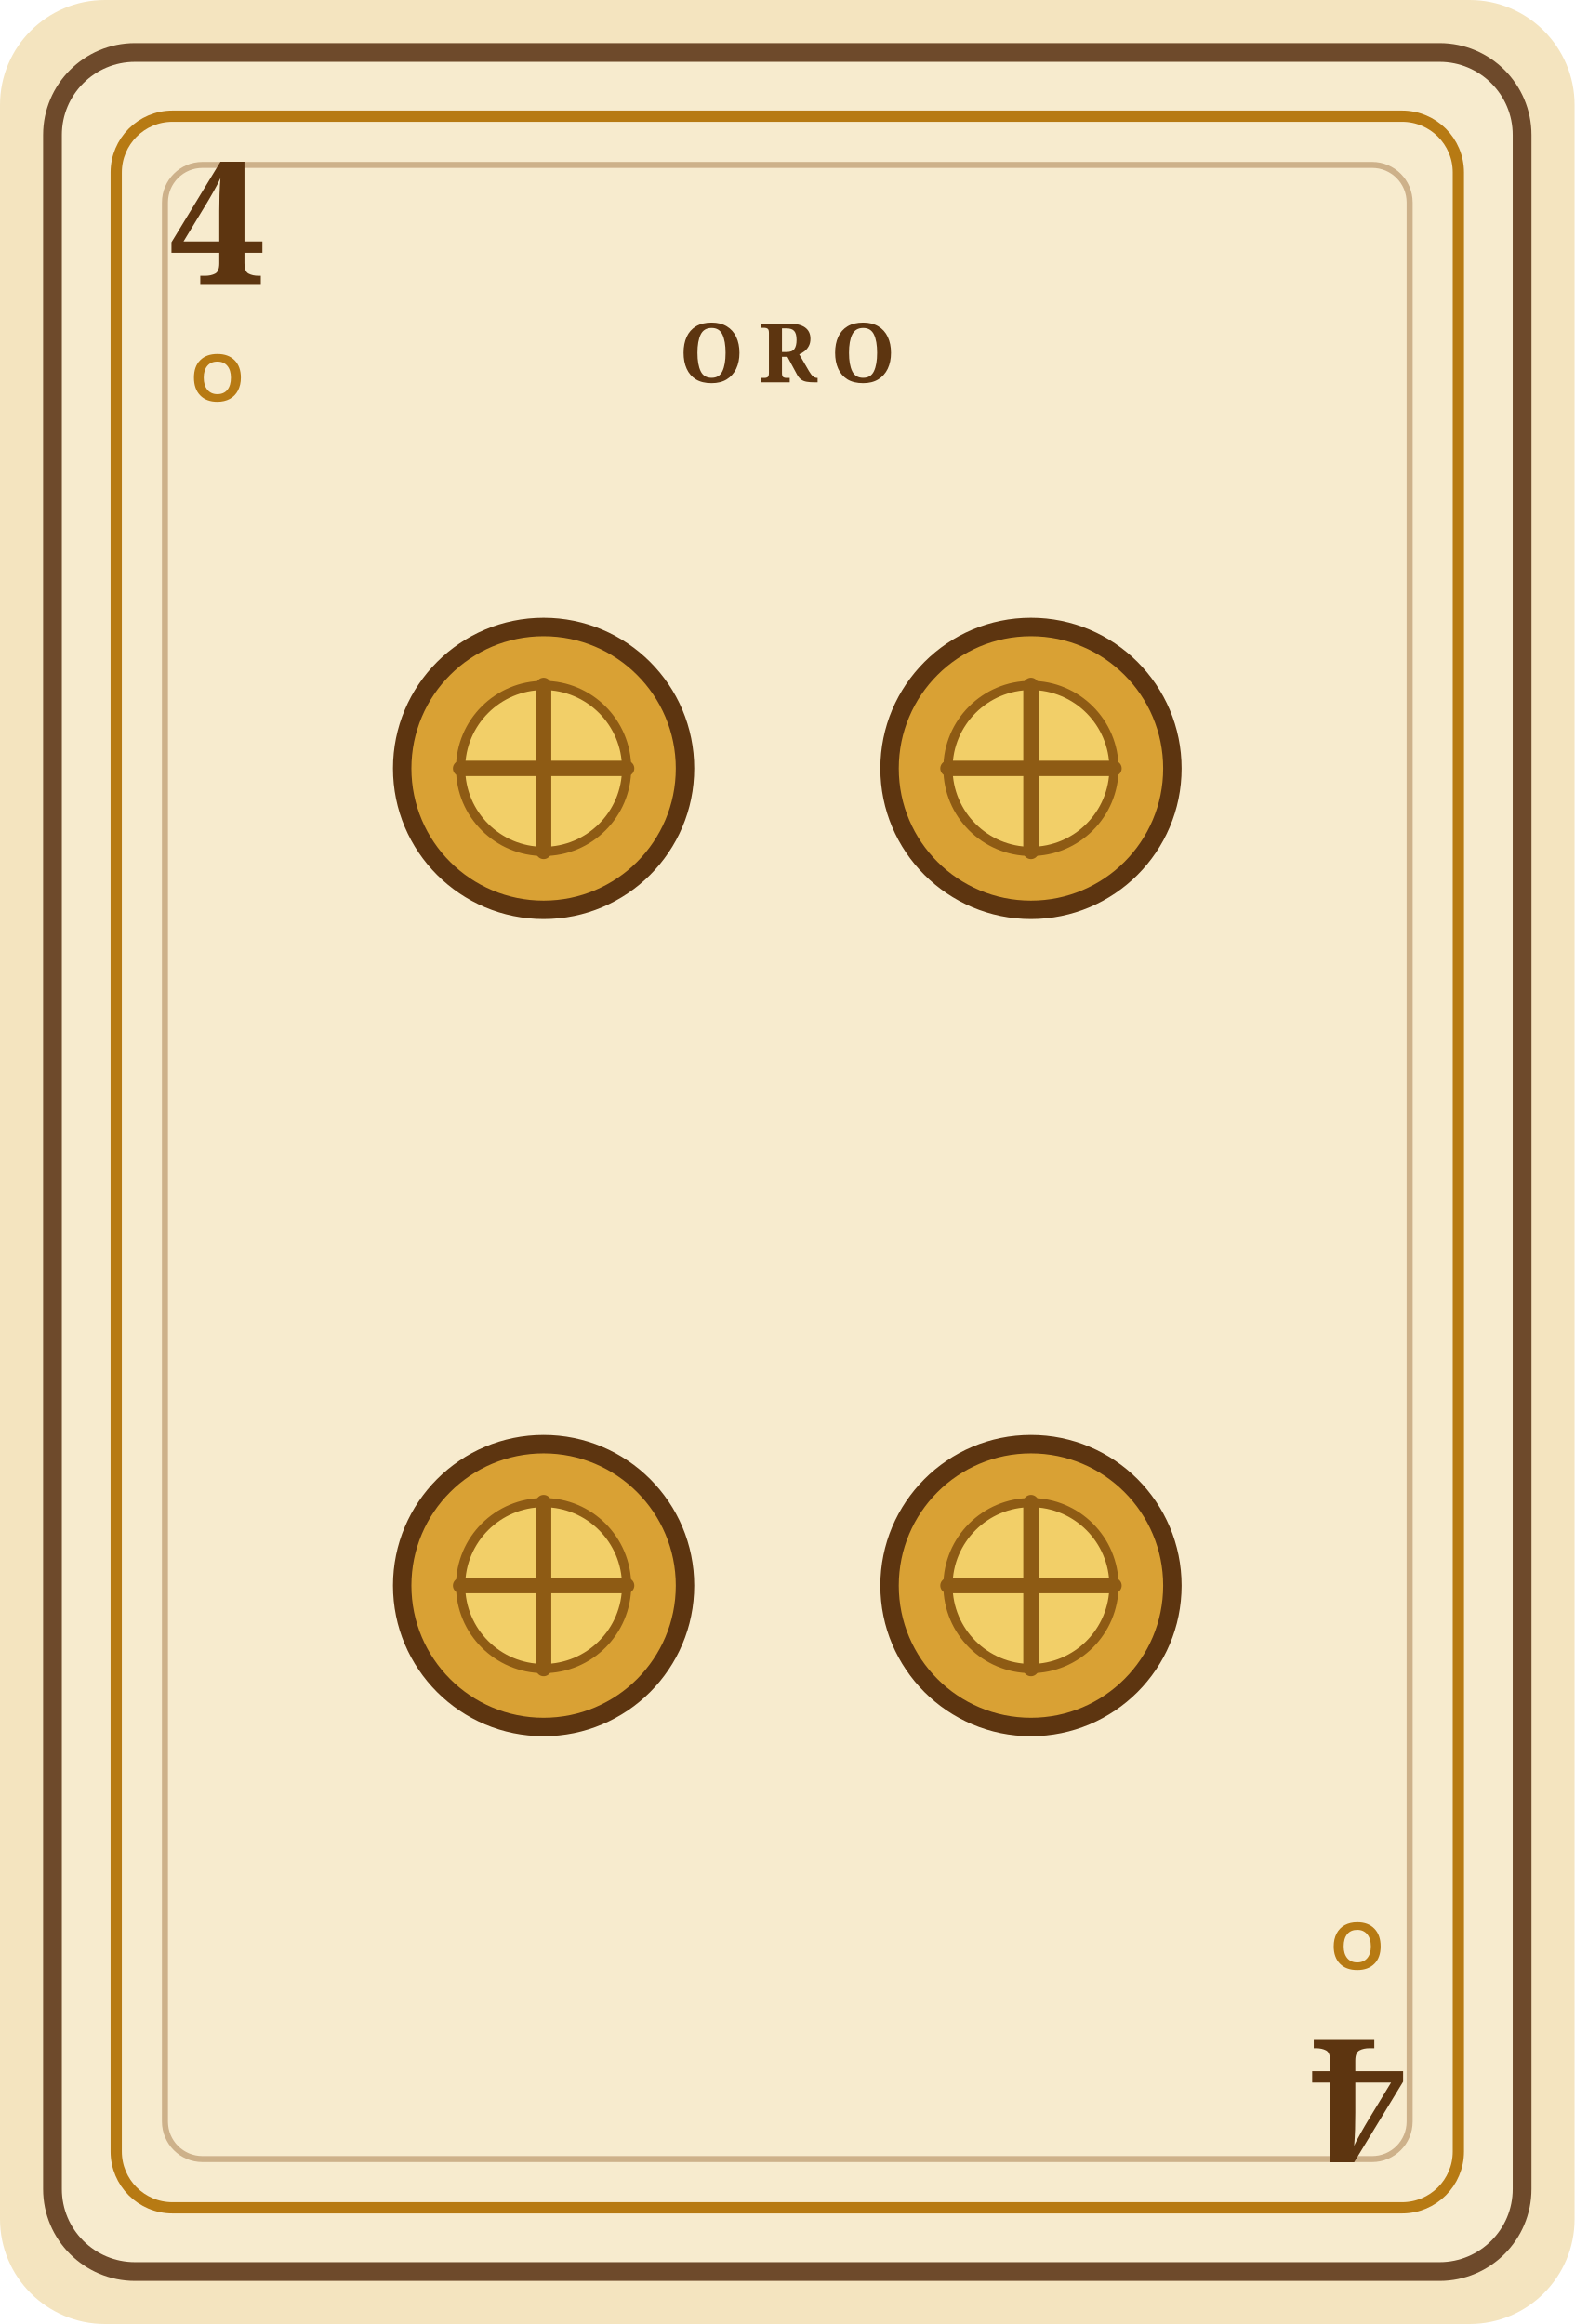
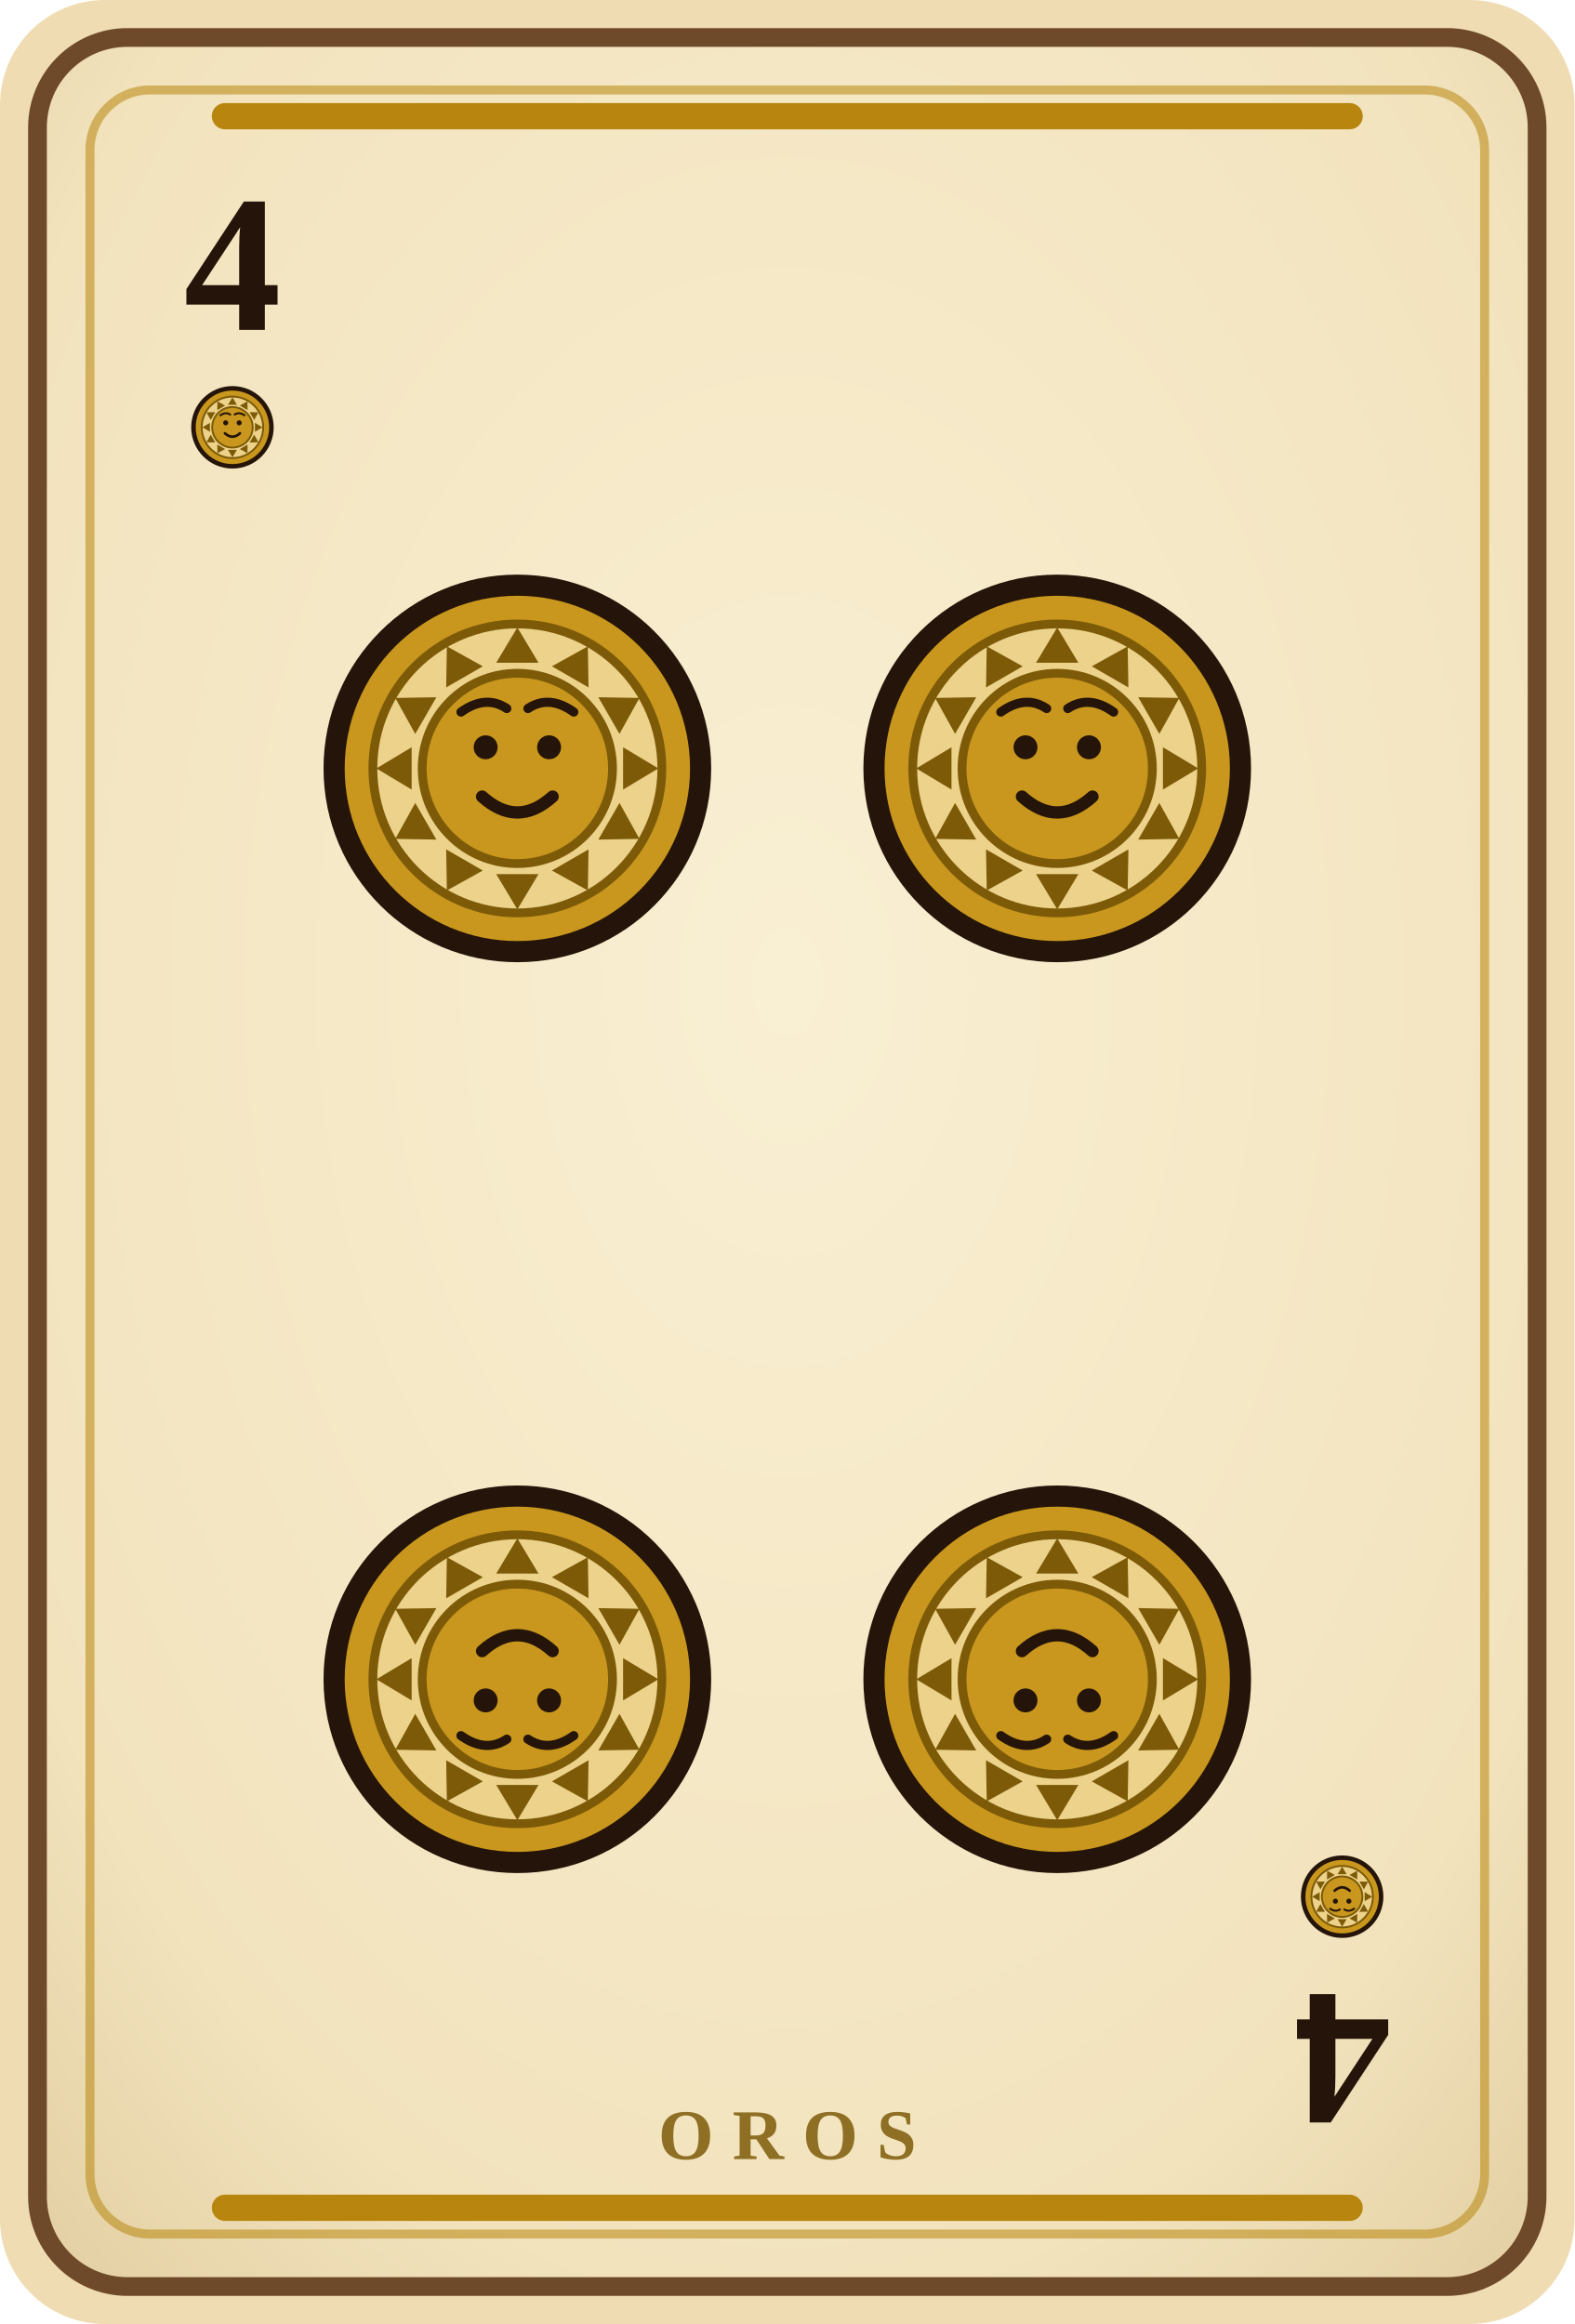
- <svg xmlns="http://www.w3.org/2000/svg" width="420" height="620" viewBox="0 0 420 620" role="img" aria-label="4 de ORO">
-   <rect width="420" height="620" rx="28" fill="#f4e4bf" />
-   <rect x="14" y="14" width="392" height="592" rx="22" fill="#f7ebce" stroke="#6e4a2b" stroke-width="5" />
-   <rect x="31" y="31" width="358" height="558" rx="15" fill="none" stroke="#b77a13" stroke-width="3" />
-   <rect x="44" y="44" width="332" height="532" rx="10" fill="none" stroke="#9f7040" stroke-width="1.6" opacity="0.48" />
-   <g transform="translate(58 76) rotate(0)">
-     <text x="0" y="0" text-anchor="middle" font-family="Georgia, serif" font-size="46" font-weight="800" fill="#5d3510">4</text>
-     <text x="0" y="31" text-anchor="middle" font-family="Arial, sans-serif" font-size="18" font-weight="900" fill="#b77a13">O</text>
-   </g>
-   <g transform="translate(362 544) rotate(180)">
-     <text x="0" y="0" text-anchor="middle" font-family="Georgia, serif" font-size="46" font-weight="800" fill="#5d3510">4</text>
-     <text x="0" y="31" text-anchor="middle" font-family="Arial, sans-serif" font-size="18" font-weight="900" fill="#b77a13">O</text>
-   </g>
-   <text x="210" y="102" text-anchor="middle" font-family="Georgia, serif" font-size="22" font-weight="700" letter-spacing="4" fill="#5d3510">ORO</text>
-   <g>
-     <g transform="translate(145 205) rotate(0) scale(0.82)">
-       <circle cx="0" cy="0" r="46" fill="#d9a134" stroke="#5d3510" stroke-width="6" />
-       <circle cx="0" cy="0" r="27" fill="#f2cf68" stroke="#8e5b14" stroke-width="3" />
-       <path d="M-27 0H27M0-27V27" stroke="#8e5b14" stroke-width="5" stroke-linecap="round" />
-     </g>
-     <g transform="translate(275 205) rotate(180) scale(0.82)">
-       <circle cx="0" cy="0" r="46" fill="#d9a134" stroke="#5d3510" stroke-width="6" />
-       <circle cx="0" cy="0" r="27" fill="#f2cf68" stroke="#8e5b14" stroke-width="3" />
-       <path d="M-27 0H27M0-27V27" stroke="#8e5b14" stroke-width="5" stroke-linecap="round" />
-     </g>
-     <g transform="translate(145 423) rotate(0) scale(0.82)">
-       <circle cx="0" cy="0" r="46" fill="#d9a134" stroke="#5d3510" stroke-width="6" />
-       <circle cx="0" cy="0" r="27" fill="#f2cf68" stroke="#8e5b14" stroke-width="3" />
-       <path d="M-27 0H27M0-27V27" stroke="#8e5b14" stroke-width="5" stroke-linecap="round" />
-     </g>
-     <g transform="translate(275 423) rotate(180) scale(0.82)">
-       <circle cx="0" cy="0" r="46" fill="#d9a134" stroke="#5d3510" stroke-width="6" />
-       <circle cx="0" cy="0" r="27" fill="#f2cf68" stroke="#8e5b14" stroke-width="3" />
-       <path d="M-27 0H27M0-27V27" stroke="#8e5b14" stroke-width="5" stroke-linecap="round" />
+ <svg xmlns="http://www.w3.org/2000/svg" width="420" height="620" viewBox="0 0 420 620" role="img" aria-label="4 de OROS">
+   <defs>
+     <radialGradient id="paper" cx="50%" cy="42%" r="75%">
+       <stop offset="0%" stop-color="#f9efd3" />
+       <stop offset="78%" stop-color="#f2e3bd" />
+       <stop offset="100%" stop-color="#e4d0a4" />
+     </radialGradient>
+   </defs>
+   <rect width="420" height="620" rx="28" fill="#efdcb2" />
+   <rect x="10" y="10" width="400" height="600" rx="24" fill="url(#paper)" stroke="#6e4a2b" stroke-width="5" />
+   <rect x="24" y="24" width="372" height="572" rx="16" fill="none" stroke="#b8860f" stroke-width="2.4" opacity="0.55" />
+   <path d="M60,31 H360 M60,589 H360" stroke="#b8860f" stroke-width="7" stroke-linecap="round" />
+   <g transform="translate(62 88) rotate(0)">
+     <text x="0" y="0" text-anchor="middle" font-family="Georgia, 'Times New Roman', serif" font-size="52" font-weight="700" fill="#241409">4</text>
+     <g transform="translate(0 26) rotate(0) scale(0.2)">
+       <circle r="52" fill="#c9971d" stroke="#241409" stroke-width="6" />
+       <circle r="41" fill="#ecd28a" stroke="#7c5a08" stroke-width="2.5" />
+       <path d="M0,-40 L6,-30 L-6,-30 Z" fill="#7c5a08" transform="rotate(0)" />
+       <path d="M0,-40 L6,-30 L-6,-30 Z" fill="#7c5a08" transform="rotate(30)" />
+       <path d="M0,-40 L6,-30 L-6,-30 Z" fill="#7c5a08" transform="rotate(60)" />
+       <path d="M0,-40 L6,-30 L-6,-30 Z" fill="#7c5a08" transform="rotate(90)" />
+       <path d="M0,-40 L6,-30 L-6,-30 Z" fill="#7c5a08" transform="rotate(120)" />
+       <path d="M0,-40 L6,-30 L-6,-30 Z" fill="#7c5a08" transform="rotate(150)" />
+       <path d="M0,-40 L6,-30 L-6,-30 Z" fill="#7c5a08" transform="rotate(180)" />
+       <path d="M0,-40 L6,-30 L-6,-30 Z" fill="#7c5a08" transform="rotate(210)" />
+       <path d="M0,-40 L6,-30 L-6,-30 Z" fill="#7c5a08" transform="rotate(240)" />
+       <path d="M0,-40 L6,-30 L-6,-30 Z" fill="#7c5a08" transform="rotate(270)" />
+       <path d="M0,-40 L6,-30 L-6,-30 Z" fill="#7c5a08" transform="rotate(300)" />
+       <path d="M0,-40 L6,-30 L-6,-30 Z" fill="#7c5a08" transform="rotate(330)" />
+       <circle r="27" fill="#c9971d" stroke="#7c5a08" stroke-width="2.5" />
+       <circle cx="-9" cy="-6" r="3.4" fill="#241409" />
+       <circle cx="9" cy="-6" r="3.4" fill="#241409" />
+       <path d="M-10,8 Q0,17 10,8" fill="none" stroke="#241409" stroke-width="3.5" stroke-linecap="round" />
+       <path d="M-16,-16 Q-9,-21 -3,-17 M3,-17 Q9,-21 16,-16" fill="none" stroke="#241409" stroke-width="2.6" stroke-linecap="round" />
    </g>
  </g>
+   <g transform="translate(358 532) rotate(180)">
+     <text x="0" y="0" text-anchor="middle" font-family="Georgia, 'Times New Roman', serif" font-size="52" font-weight="700" fill="#241409">4</text>
+     <g transform="translate(0 26) rotate(0) scale(0.2)">
+       <circle r="52" fill="#c9971d" stroke="#241409" stroke-width="6" />
+       <circle r="41" fill="#ecd28a" stroke="#7c5a08" stroke-width="2.5" />
+       <path d="M0,-40 L6,-30 L-6,-30 Z" fill="#7c5a08" transform="rotate(0)" />
+       <path d="M0,-40 L6,-30 L-6,-30 Z" fill="#7c5a08" transform="rotate(30)" />
+       <path d="M0,-40 L6,-30 L-6,-30 Z" fill="#7c5a08" transform="rotate(60)" />
+       <path d="M0,-40 L6,-30 L-6,-30 Z" fill="#7c5a08" transform="rotate(90)" />
+       <path d="M0,-40 L6,-30 L-6,-30 Z" fill="#7c5a08" transform="rotate(120)" />
+       <path d="M0,-40 L6,-30 L-6,-30 Z" fill="#7c5a08" transform="rotate(150)" />
+       <path d="M0,-40 L6,-30 L-6,-30 Z" fill="#7c5a08" transform="rotate(180)" />
+       <path d="M0,-40 L6,-30 L-6,-30 Z" fill="#7c5a08" transform="rotate(210)" />
+       <path d="M0,-40 L6,-30 L-6,-30 Z" fill="#7c5a08" transform="rotate(240)" />
+       <path d="M0,-40 L6,-30 L-6,-30 Z" fill="#7c5a08" transform="rotate(270)" />
+       <path d="M0,-40 L6,-30 L-6,-30 Z" fill="#7c5a08" transform="rotate(300)" />
+       <path d="M0,-40 L6,-30 L-6,-30 Z" fill="#7c5a08" transform="rotate(330)" />
+       <circle r="27" fill="#c9971d" stroke="#7c5a08" stroke-width="2.5" />
+       <circle cx="-9" cy="-6" r="3.4" fill="#241409" />
+       <circle cx="9" cy="-6" r="3.4" fill="#241409" />
+       <path d="M-10,8 Q0,17 10,8" fill="none" stroke="#241409" stroke-width="3.5" stroke-linecap="round" />
+       <path d="M-16,-16 Q-9,-21 -3,-17 M3,-17 Q9,-21 16,-16" fill="none" stroke="#241409" stroke-width="2.6" stroke-linecap="round" />
+     </g>
+   </g>
+   <text x="210" y="576" text-anchor="middle" font-family="Georgia, 'Times New Roman', serif" font-size="19" font-weight="700" letter-spacing="5" fill="#7c5a08" opacity="0.85">OROS</text>
+   <g transform="translate(138 205) rotate(0) scale(0.94)">
+     <circle r="52" fill="#c9971d" stroke="#241409" stroke-width="6" />
+     <circle r="41" fill="#ecd28a" stroke="#7c5a08" stroke-width="2.5" />
+     <path d="M0,-40 L6,-30 L-6,-30 Z" fill="#7c5a08" transform="rotate(0)" />
+     <path d="M0,-40 L6,-30 L-6,-30 Z" fill="#7c5a08" transform="rotate(30)" />
+     <path d="M0,-40 L6,-30 L-6,-30 Z" fill="#7c5a08" transform="rotate(60)" />
+     <path d="M0,-40 L6,-30 L-6,-30 Z" fill="#7c5a08" transform="rotate(90)" />
+     <path d="M0,-40 L6,-30 L-6,-30 Z" fill="#7c5a08" transform="rotate(120)" />
+     <path d="M0,-40 L6,-30 L-6,-30 Z" fill="#7c5a08" transform="rotate(150)" />
+     <path d="M0,-40 L6,-30 L-6,-30 Z" fill="#7c5a08" transform="rotate(180)" />
+     <path d="M0,-40 L6,-30 L-6,-30 Z" fill="#7c5a08" transform="rotate(210)" />
+     <path d="M0,-40 L6,-30 L-6,-30 Z" fill="#7c5a08" transform="rotate(240)" />
+     <path d="M0,-40 L6,-30 L-6,-30 Z" fill="#7c5a08" transform="rotate(270)" />
+     <path d="M0,-40 L6,-30 L-6,-30 Z" fill="#7c5a08" transform="rotate(300)" />
+     <path d="M0,-40 L6,-30 L-6,-30 Z" fill="#7c5a08" transform="rotate(330)" />
+     <circle r="27" fill="#c9971d" stroke="#7c5a08" stroke-width="2.5" />
+     <circle cx="-9" cy="-6" r="3.4" fill="#241409" />
+     <circle cx="9" cy="-6" r="3.4" fill="#241409" />
+     <path d="M-10,8 Q0,17 10,8" fill="none" stroke="#241409" stroke-width="3.5" stroke-linecap="round" />
+     <path d="M-16,-16 Q-9,-21 -3,-17 M3,-17 Q9,-21 16,-16" fill="none" stroke="#241409" stroke-width="2.6" stroke-linecap="round" />
+   </g>
+   <g transform="translate(282 205) rotate(0) scale(0.94)">
+     <circle r="52" fill="#c9971d" stroke="#241409" stroke-width="6" />
+     <circle r="41" fill="#ecd28a" stroke="#7c5a08" stroke-width="2.5" />
+     <path d="M0,-40 L6,-30 L-6,-30 Z" fill="#7c5a08" transform="rotate(0)" />
+     <path d="M0,-40 L6,-30 L-6,-30 Z" fill="#7c5a08" transform="rotate(30)" />
+     <path d="M0,-40 L6,-30 L-6,-30 Z" fill="#7c5a08" transform="rotate(60)" />
+     <path d="M0,-40 L6,-30 L-6,-30 Z" fill="#7c5a08" transform="rotate(90)" />
+     <path d="M0,-40 L6,-30 L-6,-30 Z" fill="#7c5a08" transform="rotate(120)" />
+     <path d="M0,-40 L6,-30 L-6,-30 Z" fill="#7c5a08" transform="rotate(150)" />
+     <path d="M0,-40 L6,-30 L-6,-30 Z" fill="#7c5a08" transform="rotate(180)" />
+     <path d="M0,-40 L6,-30 L-6,-30 Z" fill="#7c5a08" transform="rotate(210)" />
+     <path d="M0,-40 L6,-30 L-6,-30 Z" fill="#7c5a08" transform="rotate(240)" />
+     <path d="M0,-40 L6,-30 L-6,-30 Z" fill="#7c5a08" transform="rotate(270)" />
+     <path d="M0,-40 L6,-30 L-6,-30 Z" fill="#7c5a08" transform="rotate(300)" />
+     <path d="M0,-40 L6,-30 L-6,-30 Z" fill="#7c5a08" transform="rotate(330)" />
+     <circle r="27" fill="#c9971d" stroke="#7c5a08" stroke-width="2.5" />
+     <circle cx="-9" cy="-6" r="3.4" fill="#241409" />
+     <circle cx="9" cy="-6" r="3.4" fill="#241409" />
+     <path d="M-10,8 Q0,17 10,8" fill="none" stroke="#241409" stroke-width="3.5" stroke-linecap="round" />
+     <path d="M-16,-16 Q-9,-21 -3,-17 M3,-17 Q9,-21 16,-16" fill="none" stroke="#241409" stroke-width="2.6" stroke-linecap="round" />
+   </g>
+   <g transform="translate(138 448) rotate(180) scale(0.94)">
+     <circle r="52" fill="#c9971d" stroke="#241409" stroke-width="6" />
+     <circle r="41" fill="#ecd28a" stroke="#7c5a08" stroke-width="2.5" />
+     <path d="M0,-40 L6,-30 L-6,-30 Z" fill="#7c5a08" transform="rotate(0)" />
+     <path d="M0,-40 L6,-30 L-6,-30 Z" fill="#7c5a08" transform="rotate(30)" />
+     <path d="M0,-40 L6,-30 L-6,-30 Z" fill="#7c5a08" transform="rotate(60)" />
+     <path d="M0,-40 L6,-30 L-6,-30 Z" fill="#7c5a08" transform="rotate(90)" />
+     <path d="M0,-40 L6,-30 L-6,-30 Z" fill="#7c5a08" transform="rotate(120)" />
+     <path d="M0,-40 L6,-30 L-6,-30 Z" fill="#7c5a08" transform="rotate(150)" />
+     <path d="M0,-40 L6,-30 L-6,-30 Z" fill="#7c5a08" transform="rotate(180)" />
+     <path d="M0,-40 L6,-30 L-6,-30 Z" fill="#7c5a08" transform="rotate(210)" />
+     <path d="M0,-40 L6,-30 L-6,-30 Z" fill="#7c5a08" transform="rotate(240)" />
+     <path d="M0,-40 L6,-30 L-6,-30 Z" fill="#7c5a08" transform="rotate(270)" />
+     <path d="M0,-40 L6,-30 L-6,-30 Z" fill="#7c5a08" transform="rotate(300)" />
+     <path d="M0,-40 L6,-30 L-6,-30 Z" fill="#7c5a08" transform="rotate(330)" />
+     <circle r="27" fill="#c9971d" stroke="#7c5a08" stroke-width="2.5" />
+     <circle cx="-9" cy="-6" r="3.4" fill="#241409" />
+     <circle cx="9" cy="-6" r="3.4" fill="#241409" />
+     <path d="M-10,8 Q0,17 10,8" fill="none" stroke="#241409" stroke-width="3.5" stroke-linecap="round" />
+     <path d="M-16,-16 Q-9,-21 -3,-17 M3,-17 Q9,-21 16,-16" fill="none" stroke="#241409" stroke-width="2.6" stroke-linecap="round" />
+   </g>
+   <g transform="translate(282 448) rotate(180) scale(0.94)">
+     <circle r="52" fill="#c9971d" stroke="#241409" stroke-width="6" />
+     <circle r="41" fill="#ecd28a" stroke="#7c5a08" stroke-width="2.5" />
+     <path d="M0,-40 L6,-30 L-6,-30 Z" fill="#7c5a08" transform="rotate(0)" />
+     <path d="M0,-40 L6,-30 L-6,-30 Z" fill="#7c5a08" transform="rotate(30)" />
+     <path d="M0,-40 L6,-30 L-6,-30 Z" fill="#7c5a08" transform="rotate(60)" />
+     <path d="M0,-40 L6,-30 L-6,-30 Z" fill="#7c5a08" transform="rotate(90)" />
+     <path d="M0,-40 L6,-30 L-6,-30 Z" fill="#7c5a08" transform="rotate(120)" />
+     <path d="M0,-40 L6,-30 L-6,-30 Z" fill="#7c5a08" transform="rotate(150)" />
+     <path d="M0,-40 L6,-30 L-6,-30 Z" fill="#7c5a08" transform="rotate(180)" />
+     <path d="M0,-40 L6,-30 L-6,-30 Z" fill="#7c5a08" transform="rotate(210)" />
+     <path d="M0,-40 L6,-30 L-6,-30 Z" fill="#7c5a08" transform="rotate(240)" />
+     <path d="M0,-40 L6,-30 L-6,-30 Z" fill="#7c5a08" transform="rotate(270)" />
+     <path d="M0,-40 L6,-30 L-6,-30 Z" fill="#7c5a08" transform="rotate(300)" />
+     <path d="M0,-40 L6,-30 L-6,-30 Z" fill="#7c5a08" transform="rotate(330)" />
+     <circle r="27" fill="#c9971d" stroke="#7c5a08" stroke-width="2.5" />
+     <circle cx="-9" cy="-6" r="3.4" fill="#241409" />
+     <circle cx="9" cy="-6" r="3.4" fill="#241409" />
+     <path d="M-10,8 Q0,17 10,8" fill="none" stroke="#241409" stroke-width="3.5" stroke-linecap="round" />
+     <path d="M-16,-16 Q-9,-21 -3,-17 M3,-17 Q9,-21 16,-16" fill="none" stroke="#241409" stroke-width="2.6" stroke-linecap="round" />
+   </g>
</svg>
